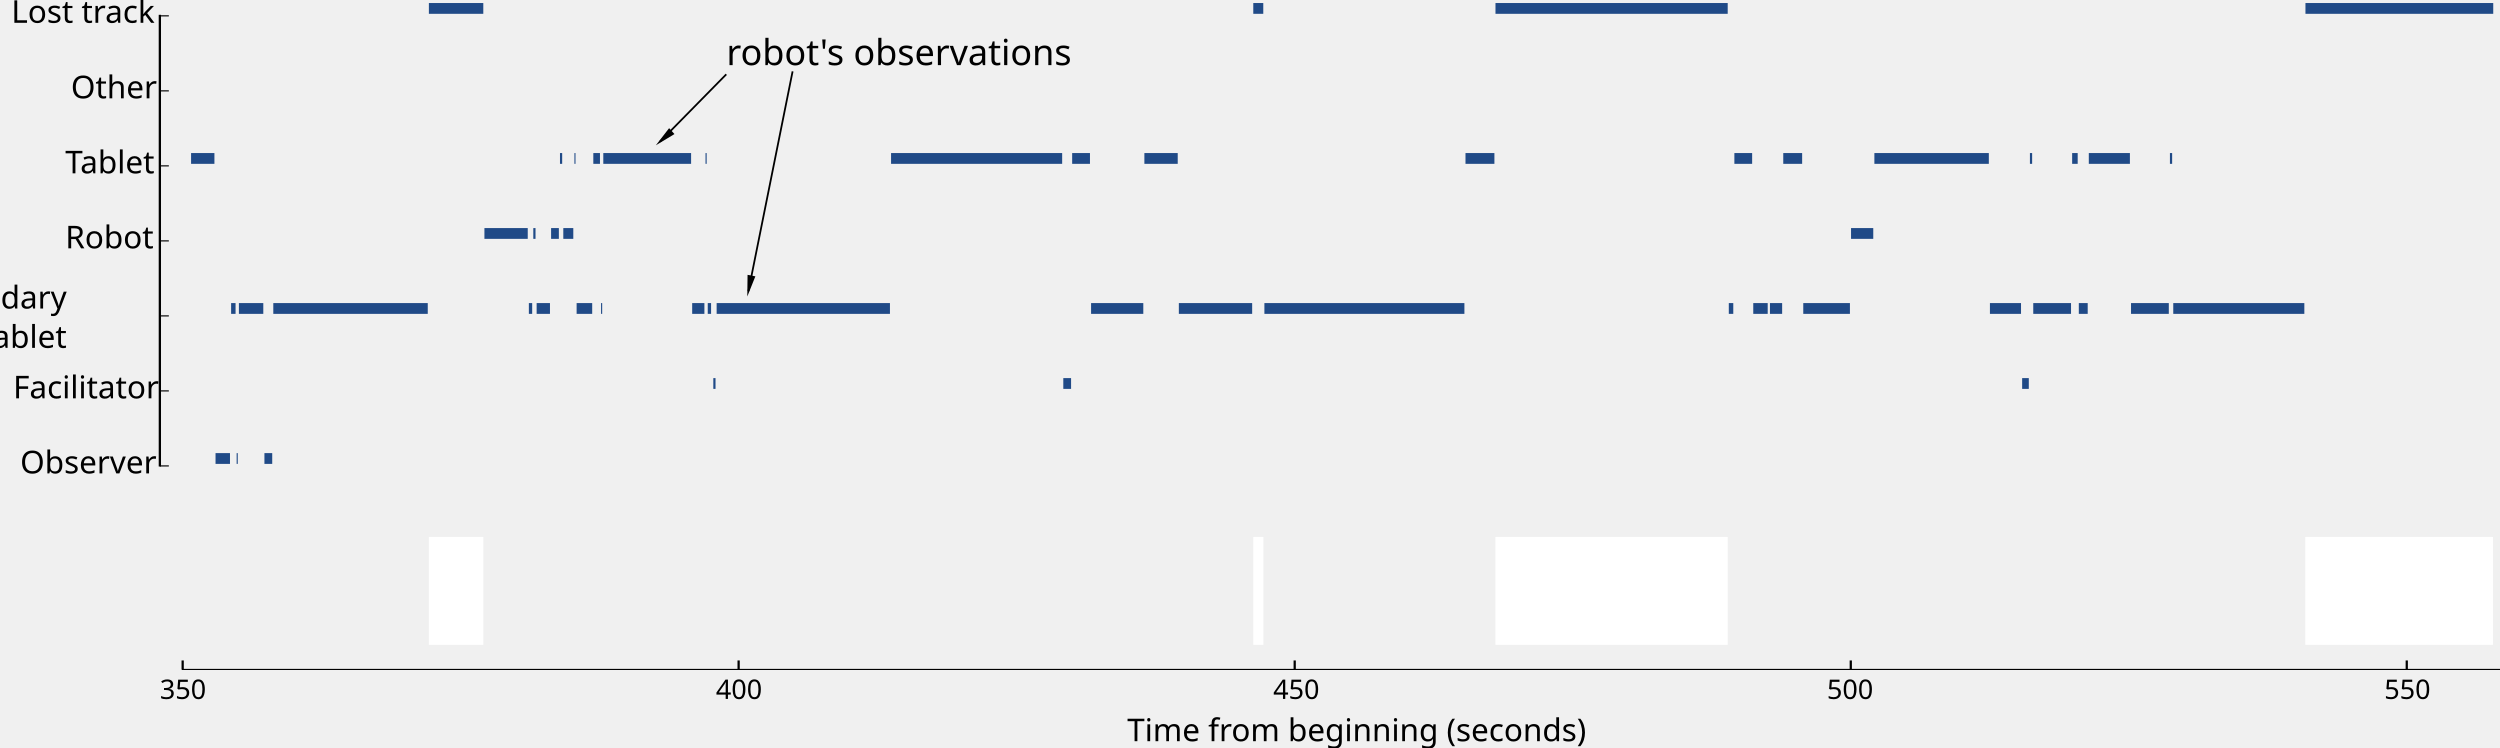
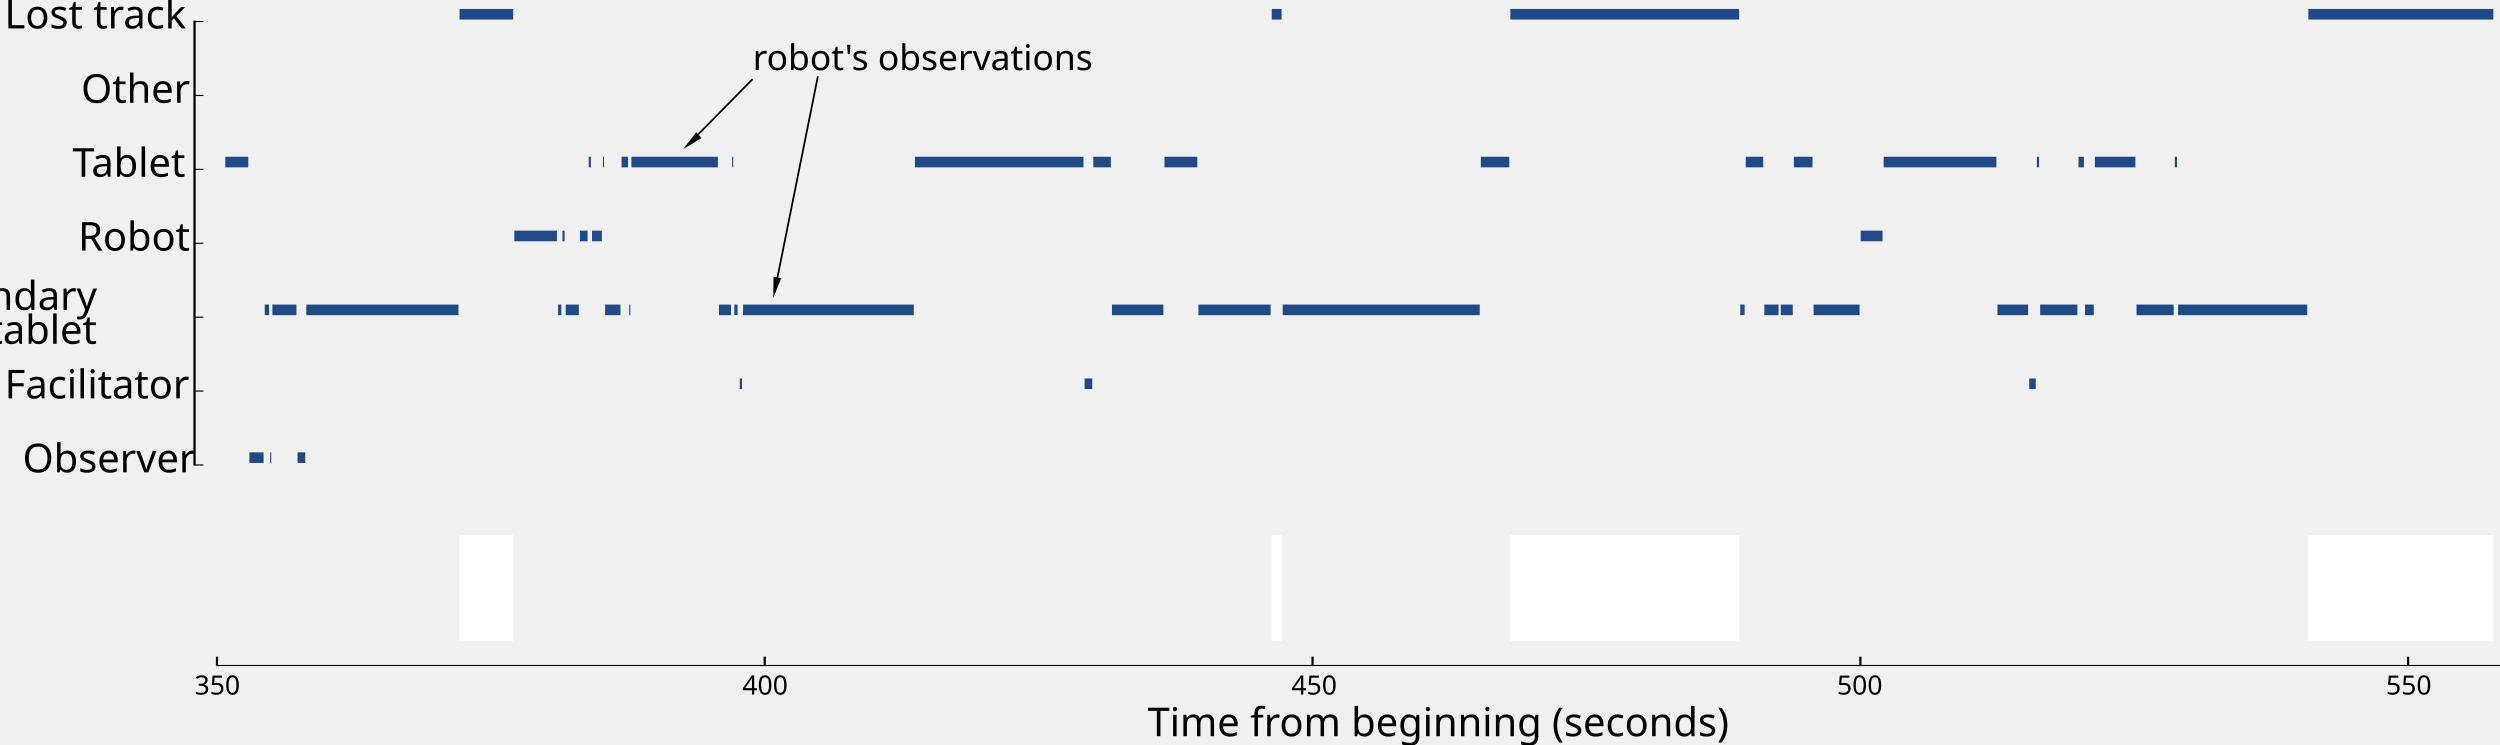
- <svg xmlns="http://www.w3.org/2000/svg" xmlns:ns1="http://www.openswatchbook.org/uri/2009/osb" id="svg2" version="1.1" xml:space="preserve" width="1390.63" height="415.924" viewBox="0 0 1390.63 415.924">
+ <svg xmlns="http://www.w3.org/2000/svg" xmlns:ns1="http://www.openswatchbook.org/uri/2009/osb" id="svg2" version="1.1" xml:space="preserve" width="1411.54" height="420.154" viewBox="0 0 1411.54 420.154">
  <defs id="defs6">
    <linearGradient id="linearGradient8344" ns1:paint="solid">
      <stop style="stop-color:#ffffff;stop-opacity:1;" offset="0" id="stop8346" />
    </linearGradient>
    <clipPath clipPathUnits="userSpaceOnUse" id="clipPath18">
      <path d="m 691.574,297.535 13962.9,0 0,3286.64 -13962.9,0 0,-3286.64 z" id="path20" />
    </clipPath>
    <clipPath clipPathUnits="userSpaceOnUse" id="clipPath30">
      <path d="m 0,3 14670,0 0,3834 L 0,3837 0,3 Z" id="path32" />
    </clipPath>
    <clipPath clipPathUnits="userSpaceOnUse" id="clipPath230">
      <path d="m 1026,3438 1409,0 0,1046 -1409,0 0,-1046 z" id="path232" />
    </clipPath>
    <clipPath clipPathUnits="userSpaceOnUse" id="clipPath242">
      <path d="m 0,1.531 14670,0 0,4484.24 -14670,0 L 0,1.531 Z" id="path244" />
    </clipPath>
    <clipPath id="clipPath4392" clipPathUnits="userSpaceOnUse">
      <path id="path4394" d="m 0,8 14662,0 0,3883 L 0,3891 0,8 Z" />
    </clipPath>
    <clipPath id="clipPath4404" clipPathUnits="userSpaceOnUse">
      <path id="path4406" d="m 815.898,407.164 13727.3,0 0,3235.32 -13727.3,0 0,-3235.32 z" />
    </clipPath>
    <clipPath id="clipPath4424" clipPathUnits="userSpaceOnUse">
      <path id="path4426" d="m 0,4.512 14670,0 0,3885.57 -14670,0 L 0,4.512 Z" />
    </clipPath>
    <clipPath clipPathUnits="userSpaceOnUse" id="clipPath18-7">
      <path d="m 691.574,297.535 13962.9,0 0,3286.64 -13962.9,0 0,-3286.64 z" id="path20-9" />
    </clipPath>
  </defs>
-   <g id="g10" transform="matrix(1.25,0,0,-1.25,26.82713,1332.442)">
+   <g id="g10" transform="matrix(1.25,0,0,-1.25,47.73748,1335.804)">
    <g id="g5452" transform="translate(216.7536,573.0174)" style="stroke-linecap:butt;stroke-linejoin:miter">
      <g id="g58" transform="matrix(1.000004,0,0,1.000004,-483.4744,161.7937)" style="stroke-linecap:butt;stroke-linejoin:miter">
        <text transform="scale(1,-1)" style="font-variant:normal;font-weight:normal;font-size:12px;font-family:'Liberation Sans';-inkscape-font-specification:LiberationSans;writing-mode:lr-tb;fill:#000000;fill-opacity:1;fill-rule:nonzero;stroke:none;stroke-linecap:butt;stroke-linejoin:miter" id="text60" x="563.823" y="-20.115">
-           <tspan id="tspan62" x="563.823" y="-20.115" style="-inkscape-font-specification:'FlamaLight Medium';font-family:FlamaLight;font-weight:500;font-style:normal;font-stretch:normal;font-variant:normal">400</tspan>
+           <tspan id="tspan62" x="563.823" y="-20.115" style="font-style:normal;font-variant:normal;font-weight:500;font-stretch:normal;font-family:FlamaLight;-inkscape-font-specification:'FlamaLight Medium'">400</tspan>
        </text>
      </g>
      <g id="g68" transform="matrix(1.000004,0,0,1.000004,-235.4744,161.7937)" style="stroke-linecap:butt;stroke-linejoin:miter">
        <text transform="scale(1,-1)" style="font-variant:normal;font-weight:normal;font-size:12px;font-family:'Liberation Sans';-inkscape-font-specification:LiberationSans;writing-mode:lr-tb;fill:#000000;fill-opacity:1;fill-rule:nonzero;stroke:none;stroke-linecap:butt;stroke-linejoin:miter" id="text70" x="810.258" y="-20.115">
-           <tspan id="tspan72" x="810.258" y="-20.115" style="-inkscape-font-specification:'FlamaLight Medium';font-family:FlamaLight;font-weight:500;font-style:normal;font-stretch:normal;font-variant:normal">500</tspan>
+           <tspan id="tspan72" x="810.258" y="-20.115" style="font-style:normal;font-variant:normal;font-weight:500;font-stretch:normal;font-family:FlamaLight;-inkscape-font-specification:'FlamaLight Medium'">500</tspan>
        </text>
      </g>
      <g transform="matrix(1.000004,0,0,1.000004,485.4226,-117.1851)" id="g4738-5" style="stroke-linecap:butt;stroke-linejoin:miter">
        <text id="text4740-3" style="font-variant:normal;font-weight:normal;font-size:12px;font-family:'Liberation Sans';-inkscape-font-specification:LiberationSans;writing-mode:lr-tb;fill:#000000;fill-opacity:1;fill-rule:nonzero;stroke:none;stroke-linecap:butt;stroke-linejoin:miter" transform="scale(1,-1)" x="-222.016" y="-280.286">
-           <tspan id="tspan4742-4" x="-222.016" y="-280.286" style="font-size:14px;stroke-linecap:butt;stroke-linejoin:miter;-inkscape-font-specification:'FlamaLight Medium';font-family:FlamaLight;font-weight:500;font-style:normal;font-stretch:normal;font-variant:normal">Time from beginning (seconds)</tspan>
+           <tspan id="tspan4742-4" x="-222.016" y="-280.286" style="font-style:normal;font-variant:normal;font-weight:500;font-stretch:normal;font-size:18px;font-family:FlamaLight;-inkscape-font-specification:'FlamaLight Medium';stroke-linecap:butt;stroke-linejoin:miter">Time from beginning (seconds)</tspan>
        </text>
      </g>
      <g id="g6581" transform="matrix(3.992564,0,0,1,-1246.768,0)" style="stroke-linecap:butt;stroke-linejoin:miter">
        <path id="path54" style="fill:none;stroke:#000000;stroke-width:0.25;stroke-linecap:butt;stroke-linejoin:miter;stroke-miterlimit:10;stroke-dasharray:none;stroke-opacity:1" d="m 334.933,195.035 0,4" />
        <path id="path184" style="fill:none;stroke:#000000;stroke-width:0.5;stroke-linecap:butt;stroke-linejoin:miter;stroke-miterlimit:10;stroke-dasharray:none;stroke-opacity:1" d="m 272.878,195.035 258.374,0" />
        <path d="m 458.891,195.035 0,4" style="fill:none;stroke:#000000;stroke-width:0.25;stroke-linecap:butt;stroke-linejoin:miter;stroke-miterlimit:10;stroke-dasharray:none;stroke-opacity:1" id="path6592" />
        <path d="m 396.912,195.035 0,4" style="fill:none;stroke:#000000;stroke-width:0.25;stroke-linecap:butt;stroke-linejoin:miter;stroke-miterlimit:10;stroke-dasharray:none;stroke-opacity:1" id="path6594" />
        <path id="path6602" style="fill:none;stroke:#000000;stroke-width:0.25;stroke-linecap:butt;stroke-linejoin:miter;stroke-miterlimit:10;stroke-dasharray:none;stroke-opacity:1" d="m 520.859,195.035 0,4" />
        <path d="m 272.967,195.035 0,4" style="fill:none;stroke:#000000;stroke-width:0.25;stroke-linecap:butt;stroke-linejoin:miter;stroke-miterlimit:10;stroke-dasharray:none;stroke-opacity:1" id="path6612" />
      </g>
      <g transform="matrix(1.000004,0,0,1.000004,-238.6744,161.7937)" id="g6596" style="stroke-linecap:butt;stroke-linejoin:miter">
        <text y="-20.115" x="567.023" id="text6598" style="font-variant:normal;font-weight:normal;font-size:12px;font-family:'Liberation Sans';-inkscape-font-specification:LiberationSans;writing-mode:lr-tb;fill:#000000;fill-opacity:1;fill-rule:nonzero;stroke:none;stroke-linecap:butt;stroke-linejoin:miter" transform="scale(1,-1)">
-           <tspan id="tspan6600" x="567.023" y="-20.115" style="-inkscape-font-specification:'FlamaLight Medium';font-family:FlamaLight;font-weight:500;font-style:normal;font-stretch:normal;font-variant:normal">450</tspan>
+           <tspan id="tspan6600" x="567.023" y="-20.115" style="font-style:normal;font-variant:normal;font-weight:500;font-stretch:normal;font-family:FlamaLight;-inkscape-font-specification:'FlamaLight Medium'">450</tspan>
        </text>
      </g>
      <g transform="matrix(1.000004,0,0,1.000004,12.52556,161.7937)" id="g6606" style="stroke-linecap:butt;stroke-linejoin:miter">
        <text y="-20.115" x="810.258" id="text6608" style="font-variant:normal;font-weight:normal;font-size:12px;font-family:'Liberation Sans';-inkscape-font-specification:LiberationSans;writing-mode:lr-tb;fill:#000000;fill-opacity:1;fill-rule:nonzero;stroke:none;stroke-linecap:butt;stroke-linejoin:miter" transform="scale(1,-1)">
-           <tspan y="-20.115" x="810.258" id="tspan6610" style="-inkscape-font-specification:'FlamaLight Medium';font-family:FlamaLight;font-weight:500;font-style:normal;font-stretch:normal;font-variant:normal">550</tspan>
+           <tspan y="-20.115" x="810.258" id="tspan6610" style="font-style:normal;font-variant:normal;font-weight:500;font-stretch:normal;font-family:FlamaLight;-inkscape-font-specification:'FlamaLight Medium'">550</tspan>
        </text>
      </g>
      <g transform="matrix(1.000004,0,0,1.000004,-730.9007,161.7937)" id="g6616" style="stroke-linecap:butt;stroke-linejoin:miter">
        <text y="-20.115" x="563.823" id="text6618" style="font-variant:normal;font-weight:normal;font-size:12px;font-family:'Liberation Sans';-inkscape-font-specification:LiberationSans;writing-mode:lr-tb;fill:#000000;fill-opacity:1;fill-rule:nonzero;stroke:none;stroke-linecap:butt;stroke-linejoin:miter" transform="scale(1,-1)">
-           <tspan y="-20.115" x="563.823" id="tspan6620" style="-inkscape-font-specification:'FlamaLight Medium';font-family:FlamaLight;font-weight:500;font-style:normal;font-stretch:normal;font-variant:normal">350</tspan>
+           <tspan y="-20.115" x="563.823" id="tspan6620" style="font-style:normal;font-variant:normal;font-weight:500;font-stretch:normal;font-family:FlamaLight;-inkscape-font-specification:'FlamaLight Medium'">350</tspan>
        </text>
      </g>
    </g>
    <g id="g4710" transform="matrix(0.111725,0,0,0.111725,-170.9735,56.67052)" style="stroke-linecap:butt;stroke-linejoin:miter">
      <path id="path4712" style="fill:none;stroke:#000000;stroke-width:4.566;stroke-linecap:butt;stroke-linejoin:miter;stroke-miterlimit:10;stroke-dasharray:none;stroke-opacity:1" d="m 1974.937,7177.848 35.801,0" />
-       <g transform="matrix(8.95058,0,0,8.95058,1245.079,5535.808)" id="g4714" style="stroke-linecap:butt;stroke-linejoin:miter">
+       <g transform="matrix(8.95058,0,0,8.95058,1106.397,5535.808)" id="g4714" style="stroke-linecap:butt;stroke-linejoin:miter">
        <text id="text4716" style="font-variant:normal;font-weight:normal;font-size:12px;font-family:'Liberation Sans';-inkscape-font-specification:LiberationSans;writing-mode:lr-tb;fill:#000000;fill-opacity:1;fill-rule:nonzero;stroke:none;stroke-linecap:butt;stroke-linejoin:miter" transform="matrix(1,0,0,-1,19.3672,180.143)">
-           <tspan id="tspan4718" x="0" y="0" style="font-size:14px;stroke-linecap:butt;stroke-linejoin:miter;-inkscape-font-specification:'FlamaLight Medium';font-family:FlamaLight;font-weight:500;font-style:normal;font-stretch:normal;font-variant:normal">Observer</tspan>
+           <tspan id="tspan4718" x="0" y="0" style="font-style:normal;font-variant:normal;font-weight:500;font-stretch:normal;font-size:18px;font-family:FlamaLight;-inkscape-font-specification:'FlamaLight Medium';stroke-linecap:butt;stroke-linejoin:miter">Observer</tspan>
        </text>
      </g>
      <path id="path4720" style="fill:none;stroke:#000000;stroke-width:4.566;stroke-linecap:butt;stroke-linejoin:miter;stroke-miterlimit:10;stroke-dasharray:none;stroke-opacity:1" d="m 1974.937,7476.648 35.801,0" />
      <g transform="matrix(8.95058,0,0,8.95058,1245.569,5535.808)" id="g4722" style="stroke-linecap:butt;stroke-linejoin:miter">
-         <text id="text4724" style="font-variant:normal;font-weight:normal;font-size:12px;font-family:'Liberation Sans';-inkscape-font-specification:LiberationSans;writing-mode:lr-tb;fill:#000000;fill-opacity:1;fill-rule:nonzero;stroke:none;stroke-linecap:butt;stroke-linejoin:miter" transform="matrix(1,0,0,-1,16.1953,213.523)">
-           <tspan id="tspan4726" x="0" y="0" style="font-size:14px;stroke-linecap:butt;stroke-linejoin:miter;-inkscape-font-specification:'FlamaLight Medium';font-family:FlamaLight;font-weight:500;font-style:normal;font-stretch:normal;font-variant:normal">Facilitator</tspan>
+         <text id="text4724" style="font-variant:normal;font-weight:normal;font-size:12px;font-family:'Liberation Sans';-inkscape-font-specification:LiberationSans;writing-mode:lr-tb;fill:#000000;fill-opacity:1;fill-rule:nonzero;stroke:none;stroke-linecap:butt;stroke-linejoin:miter" transform="scale(1,-1)" x="-4.268" y="-213.523">
+           <tspan id="tspan4726" x="-4.268" y="-213.523" style="font-style:normal;font-variant:normal;font-weight:500;font-stretch:normal;font-size:18px;font-family:FlamaLight;-inkscape-font-specification:'FlamaLight Medium';stroke-linecap:butt;stroke-linejoin:miter">Facilitator</tspan>
        </text>
      </g>
      <path id="path4728" style="fill:none;stroke:#000000;stroke-width:4.566;stroke-linecap:butt;stroke-linejoin:miter;stroke-miterlimit:10;stroke-dasharray:none;stroke-opacity:1" d="m 1974.937,7775.408 35.801,0" />
-       <g transform="matrix(8.95058,0,0,8.95058,1271.157,5535.808)" id="g4730" style="stroke-linecap:butt;stroke-linejoin:miter">
-         <text id="text4732" style="font-variant:normal;font-weight:normal;font-size:12px;font-family:'Liberation Sans';-inkscape-font-specification:LiberationSans;writing-mode:lr-tb;fill:#000000;fill-opacity:1;fill-rule:nonzero;stroke:none;stroke-linecap:butt;stroke-linejoin:miter" transform="scale(1,-1)" x="73.848" y="-253.503">
-           <tspan id="tspan4734" x="73.848" style="font-size:14px;text-align:end;text-anchor:end;stroke-linecap:butt;stroke-linejoin:miter;-inkscape-font-specification:'FlamaLight Medium';font-family:FlamaLight;font-weight:500;font-style:normal;font-stretch:normal;font-variant:normal" y="-253.503">Secondary</tspan>
-           <tspan id="tspan14792" x="73.848" y="-236.003" style="font-size:14px;text-align:end;text-anchor:end;stroke-linecap:butt;stroke-linejoin:miter;-inkscape-font-specification:'FlamaLight Medium';font-family:FlamaLight;font-weight:500;font-style:normal;font-stretch:normal;font-variant:normal">tablet</tspan>
-           <tspan y="-253.503" x="-56.283 -48.663" id="tspan14790" style="font-size:14px;text-align:end;text-anchor:end;stroke-linecap:butt;stroke-linejoin:miter;-inkscape-font-specification:'FlamaLight Medium';font-family:FlamaLight;font-weight:500;font-style:normal;font-stretch:normal;font-variant:normal" />
+       <g transform="matrix(8.95058,0,0,8.95058,1247.589,5535.808)" id="g4730" style="stroke-linecap:butt;stroke-linejoin:miter">
+         <text id="text4732" style="font-variant:normal;font-weight:normal;font-size:12px;line-height:85%;font-family:'Liberation Sans';-inkscape-font-specification:LiberationSans;writing-mode:lr-tb;fill:#000000;fill-opacity:1;fill-rule:nonzero;stroke:none;stroke-linecap:butt;stroke-linejoin:miter" transform="scale(1,-1)" x="73.848" y="-253.503">
+           <tspan id="tspan4734" x="73.848" style="font-style:normal;font-variant:normal;font-weight:500;font-stretch:normal;font-size:18px;line-height:85%;font-family:FlamaLight;-inkscape-font-specification:'FlamaLight Medium';text-align:end;text-anchor:end;stroke-linecap:butt;stroke-linejoin:miter" y="-253.503">Secondary</tspan>
+           <tspan id="tspan14792" x="73.848" y="-238.203" style="font-style:normal;font-variant:normal;font-weight:500;font-stretch:normal;font-size:18px;line-height:85%;font-family:FlamaLight;-inkscape-font-specification:'FlamaLight Medium';text-align:end;text-anchor:end;stroke-linecap:butt;stroke-linejoin:miter">tablet</tspan>
+           <tspan y="-253.503" x="-56.283 -48.663" id="tspan14790" style="font-style:normal;font-variant:normal;font-weight:500;font-stretch:normal;font-size:18px;line-height:85%;font-family:FlamaLight;-inkscape-font-specification:'FlamaLight Medium';text-align:end;text-anchor:end;stroke-linecap:butt;stroke-linejoin:miter" />
        </text>
      </g>
      <path id="path4736" style="fill:none;stroke:#000000;stroke-width:4.566;stroke-linecap:butt;stroke-linejoin:miter;stroke-miterlimit:10;stroke-dasharray:none;stroke-opacity:1" d="m 1974.937,8074.168 35.801,0" />
-       <g transform="matrix(8.95058,0,0,8.95058,1236.736,5535.808)" id="g4738" style="stroke-linecap:butt;stroke-linejoin:miter">
+       <g transform="matrix(8.95058,0,0,8.95058,1142.994,5535.808)" id="g4738" style="stroke-linecap:butt;stroke-linejoin:miter">
        <text id="text4740" style="font-variant:normal;font-weight:normal;font-size:12px;font-family:'Liberation Sans';-inkscape-font-specification:LiberationSans;writing-mode:lr-tb;fill:#000000;fill-opacity:1;fill-rule:nonzero;stroke:none;stroke-linecap:butt;stroke-linejoin:miter" transform="matrix(1,0,0,-1,40.3832,280.286)">
-           <tspan id="tspan4742" x="0" y="0" style="font-size:14px;stroke-linecap:butt;stroke-linejoin:miter;-inkscape-font-specification:'FlamaLight Medium';font-family:FlamaLight;font-weight:500;font-style:normal;font-stretch:normal;font-variant:normal">Robot</tspan>
+           <tspan id="tspan4742" x="0" y="0" style="font-style:normal;font-variant:normal;font-weight:500;font-stretch:normal;font-size:18px;font-family:FlamaLight;-inkscape-font-specification:'FlamaLight Medium';stroke-linecap:butt;stroke-linejoin:miter">Robot</tspan>
        </text>
      </g>
      <path id="path4744" style="fill:none;stroke:#000000;stroke-width:4.566;stroke-linecap:butt;stroke-linejoin:miter;stroke-miterlimit:10;stroke-dasharray:none;stroke-opacity:1" d="m 1974.937,8372.968 35.801,0" />
-       <g transform="matrix(8.95058,0,0,8.95058,1255.342,5535.808)" id="g4746" style="stroke-linecap:butt;stroke-linejoin:miter">
+       <g transform="matrix(8.95058,0,0,8.95058,1138.314,5535.808)" id="g4746" style="stroke-linecap:butt;stroke-linejoin:miter">
        <text id="text4748" style="font-variant:normal;font-weight:normal;font-size:12px;font-family:'Liberation Sans';-inkscape-font-specification:LiberationSans;writing-mode:lr-tb;fill:#000000;fill-opacity:1;fill-rule:nonzero;stroke:none;stroke-linecap:butt;stroke-linejoin:miter" transform="matrix(1,0,0,-1,38.3045,313.667)">
-           <tspan id="tspan4750" style="font-size:14px;stroke-linecap:butt;stroke-linejoin:miter;-inkscape-font-specification:'FlamaLight Medium';font-family:FlamaLight;font-weight:500;font-style:normal;font-stretch:normal;font-variant:normal" x="0" y="0">Tablet</tspan>
+           <tspan id="tspan4750" style="font-style:normal;font-variant:normal;font-weight:500;font-stretch:normal;font-size:18px;font-family:FlamaLight;-inkscape-font-specification:'FlamaLight Medium';stroke-linecap:butt;stroke-linejoin:miter" x="0" y="0">Tablet</tspan>
        </text>
      </g>
      <path id="path4752" style="fill:none;stroke:#000000;stroke-width:4.566;stroke-linecap:butt;stroke-linejoin:miter;stroke-miterlimit:10;stroke-dasharray:none;stroke-opacity:1" d="m 1974.937,8671.718 35.801,0" />
-       <g transform="matrix(8.95058,0,0,8.95058,1259.274,5535.808)" id="g4754" style="stroke-linecap:butt;stroke-linejoin:miter">
+       <g transform="matrix(8.95058,0,0,8.95058,1155.065,5535.808)" id="g4754" style="stroke-linecap:butt;stroke-linejoin:miter">
        <text id="text4756" style="font-variant:normal;font-weight:normal;font-size:12px;font-family:'Liberation Sans';-inkscape-font-specification:LiberationSans;writing-mode:lr-tb;fill:#000000;fill-opacity:1;fill-rule:nonzero;stroke:none;stroke-linecap:butt;stroke-linejoin:miter" transform="matrix(1,0,0,-1,40.3671,347.049)">
-           <tspan id="tspan4758" style="font-size:14px;stroke-linecap:butt;stroke-linejoin:miter;-inkscape-font-specification:'FlamaLight Medium';font-family:FlamaLight;font-weight:500;font-style:normal;font-stretch:normal;font-variant:normal" x="0" y="0">Other</tspan>
+           <tspan id="tspan4758" style="font-style:normal;font-variant:normal;font-weight:500;font-stretch:normal;font-size:18px;font-family:FlamaLight;-inkscape-font-specification:'FlamaLight Medium';stroke-linecap:butt;stroke-linejoin:miter" x="0" y="0">Other</tspan>
        </text>
      </g>
      <path id="path4760" style="fill:none;stroke:#000000;stroke-width:4.566;stroke-linecap:butt;stroke-linejoin:miter;stroke-miterlimit:10;stroke-dasharray:none;stroke-opacity:1" d="m 1974.937,8970.518 35.801,0" />
      <path id="path4768" style="fill:none;stroke:#000000;stroke-width:9.132;stroke-linecap:butt;stroke-linejoin:miter;stroke-miterlimit:10;stroke-dasharray:none;stroke-opacity:1" d="m 1974.937,7175.51 0,1799.161" />
-       <g id="g4770" transform="matrix(8.95058,0,0,8.95058,1225.057,5836.546)" style="stroke-linecap:butt;stroke-linejoin:miter">
+       <g id="g4770" transform="matrix(8.95058,0,0,8.95058,1048.276,5836.546)" style="stroke-linecap:butt;stroke-linejoin:miter">
        <text transform="scale(1,-1)" style="font-variant:normal;font-weight:normal;font-size:12px;font-family:'Liberation Sans';-inkscape-font-specification:LiberationSans;writing-mode:lr-tb;fill:#000000;fill-opacity:1;fill-rule:nonzero;stroke:none;stroke-linecap:butt;stroke-linejoin:miter" id="text4772" x="17.68" y="-347.049">
-           <tspan style="font-style:normal;font-variant:normal;font-weight:500;font-stretch:normal;font-size:14px;font-family:FlamaLight;-inkscape-font-specification:'FlamaLight Medium';stroke-linecap:butt;stroke-linejoin:miter" id="tspan4774" x="17.68" y="-347.049">Lost track</tspan>
+           <tspan style="font-style:normal;font-variant:normal;font-weight:500;font-stretch:normal;font-size:18px;font-family:FlamaMedium;-inkscape-font-specification:'FlamaMedium Medium';stroke-linecap:butt;stroke-linejoin:miter" id="tspan4774" x="17.68" y="-347.049">Lost track</tspan>
        </text>
      </g>
    </g>
    <path style="fill:none;stroke:#204a87;stroke-width:4.8;stroke-linecap:butt;stroke-linejoin:miter;stroke-miterlimit:8;stroke-dasharray:none;stroke-opacity:1" d="m 169.39,1062.205 24.217,0 -24.217,0 z" id="path6834" />
    <path style="fill:none;stroke:#204a87;stroke-width:4.8;stroke-linecap:butt;stroke-linejoin:miter;stroke-miterlimit:8;stroke-dasharray:none;stroke-opacity:1" d="m 536.251,1062.205 4.448,0 -4.448,0 z" id="path6832" />
    <path style="fill:none;stroke:#204a87;stroke-width:4.8;stroke-linecap:butt;stroke-linejoin:miter;stroke-miterlimit:8;stroke-dasharray:none;stroke-opacity:1" d="m 644.031,1062.205 103.339,0 -103.339,0 z" id="path6830" />
    <path style="fill:none;stroke:#204a87;stroke-width:4.8;stroke-linecap:butt;stroke-linejoin:miter;stroke-miterlimit:8;stroke-dasharray:none;stroke-opacity:1" d="m 1004.472,1062.205 83.563,0 -83.563,0 z" id="path6828" />
    <path style="fill:none;stroke:#204a87;stroke-width:4.8;stroke-linecap:butt;stroke-linejoin:miter;stroke-miterlimit:8;stroke-dasharray:none;stroke-opacity:1" d="m 63.568,995.444 10.387,0 -10.387,0 z" id="path6826" />
    <path style="fill:none;stroke:#204a87;stroke-width:4.8;stroke-linecap:butt;stroke-linejoin:miter;stroke-miterlimit:8;stroke-dasharray:none;stroke-opacity:1" d="m 227.731,995.444 0.979,0 -0.979,0 z" id="path6824" />
    <path style="fill:none;stroke:#204a87;stroke-width:4.8;stroke-linecap:butt;stroke-linejoin:miter;stroke-miterlimit:8;stroke-dasharray:none;stroke-opacity:1" d="m 234.157,995.444 0.48,0 -0.48,0 z" id="path6822" />
    <path style="fill:none;stroke:#204a87;stroke-width:4.8;stroke-linecap:butt;stroke-linejoin:miter;stroke-miterlimit:8;stroke-dasharray:none;stroke-opacity:1" d="m 242.566,995.444 2.957,0 -2.957,0 z" id="path6820" />
    <path style="fill:none;stroke:#204a87;stroke-width:4.8;stroke-linecap:butt;stroke-linejoin:miter;stroke-miterlimit:8;stroke-dasharray:none;stroke-opacity:1" d="m 247.008,995.444 39.071,0 -39.071,0 z" id="path6818" />
    <path style="fill:none;stroke:#204a87;stroke-width:4.8;stroke-linecap:butt;stroke-linejoin:miter;stroke-miterlimit:8;stroke-dasharray:none;stroke-opacity:1" d="m 292.498,995.444 0.505,0 -0.505,0 z" id="path6816" />
    <path style="fill:none;stroke:#204a87;stroke-width:4.8;stroke-linecap:butt;stroke-linejoin:miter;stroke-miterlimit:8;stroke-dasharray:none;stroke-opacity:1" d="m 375.063,995.444 76.139,0 -76.139,0 z" id="path6814" />
    <path style="fill:none;stroke:#204a87;stroke-width:4.8;stroke-linecap:butt;stroke-linejoin:miter;stroke-miterlimit:8;stroke-dasharray:none;stroke-opacity:1" d="m 455.651,995.444 7.923,0 -7.923,0 z" id="path6812" />
    <path style="fill:none;stroke:#204a87;stroke-width:4.8;stroke-linecap:butt;stroke-linejoin:miter;stroke-miterlimit:8;stroke-dasharray:none;stroke-opacity:1" d="m 487.791,995.444 14.835,0 -14.835,0 z" id="path6810" />
    <path style="fill:none;stroke:#204a87;stroke-width:4.8;stroke-linecap:butt;stroke-linejoin:miter;stroke-miterlimit:8;stroke-dasharray:none;stroke-opacity:1" d="m 630.687,995.444 12.864,0 -12.864,0 z" id="path6808" />
    <path style="fill:none;stroke:#204a87;stroke-width:4.8;stroke-linecap:butt;stroke-linejoin:miter;stroke-miterlimit:8;stroke-dasharray:none;stroke-opacity:1" d="m 750.339,995.444 7.904,0 -7.904,0 z" id="path6806" />
    <path style="fill:none;stroke:#204a87;stroke-width:4.8;stroke-linecap:butt;stroke-linejoin:miter;stroke-miterlimit:8;stroke-dasharray:none;stroke-opacity:1" d="m 772.093,995.444 8.403,0 -8.403,0 z" id="path6804" />
    <path style="fill:none;stroke:#204a87;stroke-width:4.8;stroke-linecap:butt;stroke-linejoin:miter;stroke-miterlimit:8;stroke-dasharray:none;stroke-opacity:1" d="m 812.642,995.444 50.924,0 -50.924,0 z" id="path6802" />
    <path style="fill:none;stroke:#204a87;stroke-width:4.8;stroke-linecap:butt;stroke-linejoin:miter;stroke-miterlimit:8;stroke-dasharray:none;stroke-opacity:1" d="m 881.857,995.444 0.986,0 -0.986,0 z" id="path6800" />
    <path style="fill:none;stroke:#204a87;stroke-width:4.8;stroke-linecap:butt;stroke-linejoin:miter;stroke-miterlimit:8;stroke-dasharray:none;stroke-opacity:1" d="m 900.647,995.444 2.464,0 -2.464,0 z" id="path6798" />
    <path style="fill:none;stroke:#204a87;stroke-width:4.8;stroke-linecap:butt;stroke-linejoin:miter;stroke-miterlimit:8;stroke-dasharray:none;stroke-opacity:1" d="m 908.058,995.444 18.291,0 -18.291,0 z" id="path6796" />
    <path style="fill:none;stroke:#204a87;stroke-width:4.8;stroke-linecap:butt;stroke-linejoin:miter;stroke-miterlimit:8;stroke-dasharray:none;stroke-opacity:1" d="m 944.16,995.444 0.986,0 -0.986,0 z" id="path6794" />
    <path style="fill:none;stroke:#204a87;stroke-width:4.8;stroke-linecap:butt;stroke-linejoin:miter;stroke-miterlimit:8;stroke-dasharray:none;stroke-opacity:1" d="m 194.107,962.061 19.277,0 -19.277,0 z" id="path6792" />
    <path style="fill:none;stroke:#204a87;stroke-width:4.8;stroke-linecap:butt;stroke-linejoin:miter;stroke-miterlimit:8;stroke-dasharray:none;stroke-opacity:1" d="m 215.86,962.061 0.986,0 -0.986,0 z" id="path6790" />
    <path style="fill:none;stroke:#204a87;stroke-width:4.8;stroke-linecap:butt;stroke-linejoin:miter;stroke-miterlimit:8;stroke-dasharray:none;stroke-opacity:1" d="m 223.776,962.061 3.456,0 -3.456,0 z" id="path6788" />
    <path style="fill:none;stroke:#204a87;stroke-width:4.8;stroke-linecap:butt;stroke-linejoin:miter;stroke-miterlimit:8;stroke-dasharray:none;stroke-opacity:1" d="m 229.21,962.061 4.448,0 -4.448,0 z" id="path6786" />
    <path style="fill:none;stroke:#204a87;stroke-width:4.8;stroke-linecap:butt;stroke-linejoin:miter;stroke-miterlimit:8;stroke-dasharray:none;stroke-opacity:1" d="m 802.255,962.061 9.888,0 -9.888,0 z" id="path6784" />
    <path style="fill:none;stroke:#204a87;stroke-width:4.8;stroke-linecap:butt;stroke-linejoin:miter;stroke-miterlimit:8;stroke-dasharray:none;stroke-opacity:1" d="m 81.385,928.682 1.978,0 -1.978,0 z" id="path6782" />
    <path style="fill:none;stroke:#204a87;stroke-width:4.8;stroke-linecap:butt;stroke-linejoin:miter;stroke-miterlimit:8;stroke-dasharray:none;stroke-opacity:1" d="m 84.847,928.682 10.861,0 -10.861,0 z" id="path6780" />
    <path style="fill:none;stroke:#204a87;stroke-width:4.8;stroke-linecap:butt;stroke-linejoin:miter;stroke-miterlimit:8;stroke-dasharray:none;stroke-opacity:1" d="m 100.156,928.682 68.734,0 -68.734,0 z" id="path6778" />
    <path style="fill:none;stroke:#204a87;stroke-width:4.8;stroke-linecap:butt;stroke-linejoin:miter;stroke-miterlimit:8;stroke-dasharray:none;stroke-opacity:1" d="m 213.882,928.682 1.478,0 -1.478,0 z" id="path6776" />
    <path style="fill:none;stroke:#204a87;stroke-width:4.8;stroke-linecap:butt;stroke-linejoin:miter;stroke-miterlimit:8;stroke-dasharray:none;stroke-opacity:1" d="m 217.345,928.682 5.926,0 -5.926,0 z" id="path6774" />
    <path style="fill:none;stroke:#204a87;stroke-width:4.8;stroke-linecap:butt;stroke-linejoin:miter;stroke-miterlimit:8;stroke-dasharray:none;stroke-opacity:1" d="m 235.136,928.682 6.931,0 -6.931,0 z" id="path6772" />
    <path style="fill:none;stroke:#204a87;stroke-width:4.8;stroke-linecap:butt;stroke-linejoin:miter;stroke-miterlimit:8;stroke-dasharray:none;stroke-opacity:1" d="m 246.01,928.682 0.499,0 -0.499,0 z" id="path6770" />
    <path style="fill:none;stroke:#204a87;stroke-width:4.8;stroke-linecap:butt;stroke-linejoin:miter;stroke-miterlimit:8;stroke-dasharray:none;stroke-opacity:1" d="m 286.559,928.682 5.44,0 -5.44,0 z" id="path6768" />
    <path style="fill:none;stroke:#204a87;stroke-width:4.8;stroke-linecap:butt;stroke-linejoin:miter;stroke-miterlimit:8;stroke-dasharray:none;stroke-opacity:1" d="m 293.484,928.682 1.485,0 -1.485,0 z" id="path6766" />
    <path style="fill:none;stroke:#204a87;stroke-width:4.8;stroke-linecap:butt;stroke-linejoin:miter;stroke-miterlimit:8;stroke-dasharray:none;stroke-opacity:1" d="m 297.445,928.682 77.119,0 -77.119,0 z" id="path6764" />
    <path style="fill:none;stroke:#204a87;stroke-width:4.8;stroke-linecap:butt;stroke-linejoin:miter;stroke-miterlimit:8;stroke-dasharray:none;stroke-opacity:1" d="m 464.072,928.682 23.238,0 -23.238,0 z" id="path6762" />
    <path style="fill:none;stroke:#204a87;stroke-width:4.8;stroke-linecap:butt;stroke-linejoin:miter;stroke-miterlimit:8;stroke-dasharray:none;stroke-opacity:1" d="m 503.125,928.682 32.627,0 -32.627,0 z" id="path6760" />
    <path style="fill:none;stroke:#204a87;stroke-width:4.8;stroke-linecap:butt;stroke-linejoin:miter;stroke-miterlimit:8;stroke-dasharray:none;stroke-opacity:1" d="m 541.198,928.682 89.003,0 -89.003,0 z" id="path6758" />
    <path style="fill:none;stroke:#204a87;stroke-width:4.8;stroke-linecap:butt;stroke-linejoin:miter;stroke-miterlimit:8;stroke-dasharray:none;stroke-opacity:1" d="m 747.856,928.682 1.996,0 -1.996,0 z" id="path6756" />
    <path style="fill:none;stroke:#204a87;stroke-width:4.8;stroke-linecap:butt;stroke-linejoin:miter;stroke-miterlimit:8;stroke-dasharray:none;stroke-opacity:1" d="m 758.742,928.682 6.426,0 -6.426,0 z" id="path6754" />
    <path style="fill:none;stroke:#204a87;stroke-width:4.8;stroke-linecap:butt;stroke-linejoin:miter;stroke-miterlimit:8;stroke-dasharray:none;stroke-opacity:1" d="m 766.166,928.682 5.427,0 -5.427,0 z" id="path6752" />
    <path style="fill:none;stroke:#204a87;stroke-width:4.8;stroke-linecap:butt;stroke-linejoin:miter;stroke-miterlimit:8;stroke-dasharray:none;stroke-opacity:1" d="m 780.995,928.682 20.761,0 -20.761,0 z" id="path6750" />
    <path style="fill:none;stroke:#204a87;stroke-width:4.8;stroke-linecap:butt;stroke-linejoin:miter;stroke-miterlimit:8;stroke-dasharray:none;stroke-opacity:1" d="m 864.059,928.682 13.837,0 -13.837,0 z" id="path6748" />
    <path style="fill:none;stroke:#204a87;stroke-width:4.8;stroke-linecap:butt;stroke-linejoin:miter;stroke-miterlimit:8;stroke-dasharray:none;stroke-opacity:1" d="m 883.342,928.682 16.806,0 -16.806,0 z" id="path6746" />
    <path style="fill:none;stroke:#204a87;stroke-width:4.8;stroke-linecap:butt;stroke-linejoin:miter;stroke-miterlimit:8;stroke-dasharray:none;stroke-opacity:1" d="m 903.61,928.682 3.961,0 -3.961,0 z" id="path6744" />
    <path style="fill:none;stroke:#204a87;stroke-width:4.8;stroke-linecap:butt;stroke-linejoin:miter;stroke-miterlimit:8;stroke-dasharray:none;stroke-opacity:1" d="m 926.848,928.682 16.812,0 -16.812,0 z" id="path6742" />
    <path style="fill:none;stroke:#204a87;stroke-width:4.8;stroke-linecap:butt;stroke-linejoin:miter;stroke-miterlimit:8;stroke-dasharray:none;stroke-opacity:1" d="m 945.644,928.682 58.329,0 -58.329,0 z" id="path6740" />
    <path style="fill:none;stroke:#204a87;stroke-width:4.8;stroke-linecap:butt;stroke-linejoin:miter;stroke-miterlimit:8;stroke-dasharray:none;stroke-opacity:1" d="m 295.967,895.299 0.98,0 -0.98,0 z" id="path6738" />
    <path style="fill:none;stroke:#204a87;stroke-width:4.8;stroke-linecap:butt;stroke-linejoin:miter;stroke-miterlimit:8;stroke-dasharray:none;stroke-opacity:1" d="m 451.708,895.299 3.462,0 -3.462,0 z" id="path6736" />
    <path style="fill:none;stroke:#204a87;stroke-width:4.8;stroke-linecap:butt;stroke-linejoin:miter;stroke-miterlimit:8;stroke-dasharray:none;stroke-opacity:1" d="m 878.395,895.299 2.963,0 -2.963,0 z" id="path6734" />
    <path style="fill:none;stroke:#204a87;stroke-width:4.8;stroke-linecap:butt;stroke-linejoin:miter;stroke-miterlimit:8;stroke-dasharray:none;stroke-opacity:1" d="m 74.454,861.919 6.426,0 -6.426,0 z" id="path6732" />
    <path style="fill:none;stroke:#204a87;stroke-width:4.8;stroke-linecap:butt;stroke-linejoin:miter;stroke-miterlimit:8;stroke-dasharray:none;stroke-opacity:1" d="m 83.843,861.919 0.499,0 -0.499,0 z" id="path6730" />
    <path style="fill:none;stroke:#204a87;stroke-width:4.8;stroke-linecap:butt;stroke-linejoin:miter;stroke-miterlimit:8;stroke-dasharray:none;stroke-opacity:1" d="m 96.208,861.919 3.469,0 -3.469,0 z" id="path6261" />
    <g style="fill:#ffffff;fill-opacity:1;stroke:none;stroke-width:48;stroke-miterlimit:8;stroke-dasharray:none" transform="translate(0,-259.2)" id="g8385">
      <g style="fill:#ffffff;fill-opacity:1;stroke:none" id="g8387">
        <rect style="color:#000000;clip-rule:nonzero;display:inline;overflow:visible;visibility:visible;opacity:1;isolation:auto;mix-blend-mode:normal;color-interpolation:sRGB;color-interpolation-filters:linearRGB;solid-color:#000000;solid-opacity:1;fill:#ffffff;fill-opacity:1;fill-rule:evenodd;stroke:none;stroke-width:0.8;stroke-linecap:butt;stroke-linejoin:miter;stroke-miterlimit:8;stroke-dasharray:none;stroke-dashoffset:27.6;stroke-opacity:1;color-rendering:auto;image-rendering:auto;shape-rendering:auto;text-rendering:auto;enable-background:accumulate" id="rect8389" width="24.238" height="48.003" x="169.387" y="-1086.203" transform="scale(1,-1)" />
        <rect transform="scale(1,-1)" y="-1086.203" x="536.234" height="48.003" width="4.507" id="rect8391" style="color:#000000;clip-rule:nonzero;display:inline;overflow:visible;visibility:visible;opacity:1;isolation:auto;mix-blend-mode:normal;color-interpolation:sRGB;color-interpolation-filters:linearRGB;solid-color:#000000;solid-opacity:1;fill:#ffffff;fill-opacity:1;fill-rule:evenodd;stroke:none;stroke-width:0.8;stroke-linecap:butt;stroke-linejoin:miter;stroke-miterlimit:8;stroke-dasharray:none;stroke-dashoffset:27.6;stroke-opacity:1;color-rendering:auto;image-rendering:auto;shape-rendering:auto;text-rendering:auto;enable-background:accumulate" />
        <rect style="color:#000000;clip-rule:nonzero;display:inline;overflow:visible;visibility:visible;opacity:1;isolation:auto;mix-blend-mode:normal;color-interpolation:sRGB;color-interpolation-filters:linearRGB;solid-color:#000000;solid-opacity:1;fill:#ffffff;fill-opacity:1;fill-rule:evenodd;stroke:none;stroke-width:0.8;stroke-linecap:butt;stroke-linejoin:miter;stroke-miterlimit:8;stroke-dasharray:none;stroke-dashoffset:27.6;stroke-opacity:1;color-rendering:auto;image-rendering:auto;shape-rendering:auto;text-rendering:auto;enable-background:accumulate" id="rect8393" width="103.383" height="48.003" x="644.009" y="-1086.203" transform="scale(1,-1)" />
        <rect transform="scale(1,-1)" y="-1086.203" x="1004.383" height="48.003" width="83.541" id="rect8395" style="color:#000000;clip-rule:nonzero;display:inline;overflow:visible;visibility:visible;opacity:1;isolation:auto;mix-blend-mode:normal;color-interpolation:sRGB;color-interpolation-filters:linearRGB;solid-color:#000000;solid-opacity:1;fill:#ffffff;fill-opacity:1;fill-rule:evenodd;stroke:none;stroke-width:0.8;stroke-linecap:butt;stroke-linejoin:miter;stroke-miterlimit:8;stroke-dasharray:none;stroke-dashoffset:27.6;stroke-opacity:1;color-rendering:auto;image-rendering:auto;shape-rendering:auto;text-rendering:auto;enable-background:accumulate" />
      </g>
    </g>
-     <text xml:space="preserve" style="font-style:normal;font-weight:normal;font-size:16px;line-height:125%;font-family:sans-serif;letter-spacing:0px;word-spacing:0px;fill:#000000;fill-opacity:1;stroke:none;stroke-width:1px;stroke-linecap:butt;stroke-linejoin:miter;stroke-opacity:1;" x="301.801" y="-1036.977" id="text4290" transform="scale(1,-1)">
-       <tspan id="tspan4292" x="301.801" y="-1036.977" style="font-style:normal;font-variant:normal;font-weight:normal;font-stretch:normal;font-family:FlamaLight;-inkscape-font-specification:FlamaLight;font-size:16px;">robot's observations</tspan>
+     <text xml:space="preserve" style="font-style:normal;font-weight:normal;font-size:16px;line-height:125%;font-family:sans-serif;letter-spacing:0px;word-spacing:0px;fill:#000000;fill-opacity:1;stroke:none;stroke-width:1px;stroke-linecap:butt;stroke-linejoin:miter;stroke-opacity:1" x="301.801" y="-1036.977" id="text4290" transform="scale(1,-1)">
+       <tspan id="tspan4292" x="301.801" y="-1036.977" style="font-style:normal;font-variant:normal;font-weight:normal;font-stretch:normal;font-size:16px;font-family:FlamaLight;-inkscape-font-specification:FlamaLight">robot's observations</tspan>
    </text>
    <g id="g4300" transform="matrix(0.037194,0.9993081,-0.9993081,0.037194,1363.314,700.1784)">
      <path id="path4295" d="m 295.404,1043.774 -98.452,16.008" style="fill:none;fill-rule:evenodd;stroke:#000000;stroke-width:0.8px;stroke-linecap:butt;stroke-linejoin:miter;stroke-opacity:1" />
      <path id="path4297" d="m 194.531,1060.199 9.643,0.238 -0.542,-3.497 z" style="color:#000000;clip-rule:nonzero;display:inline;overflow:visible;visibility:visible;opacity:1;isolation:auto;mix-blend-mode:normal;color-interpolation:sRGB;color-interpolation-filters:linearRGB;solid-color:#000000;solid-opacity:1;fill:#000000;fill-opacity:1;fill-rule:evenodd;stroke:none;stroke-width:1;stroke-linecap:butt;stroke-linejoin:miter;stroke-miterlimit:8;stroke-dasharray:none;stroke-dashoffset:27.6;stroke-opacity:1;color-rendering:auto;image-rendering:auto;shape-rendering:auto;text-rendering:auto;enable-background:accumulate" />
    </g>
    <g id="g4304" transform="matrix(0.6314387,0.7754258,-0.7754258,0.6314387,969.6625,181.0032)">
      <path style="fill:none;fill-rule:evenodd;stroke:#000000;stroke-width:0.8px;stroke-linecap:butt;stroke-linejoin:miter;stroke-opacity:1" d="m 238.819,1055.841 -41.867,3.942" id="path4306" />
      <path style="color:#000000;clip-rule:nonzero;display:inline;overflow:visible;visibility:visible;opacity:1;isolation:auto;mix-blend-mode:normal;color-interpolation:sRGB;color-interpolation-filters:linearRGB;solid-color:#000000;solid-opacity:1;fill:#000000;fill-opacity:1;fill-rule:evenodd;stroke:none;stroke-width:1;stroke-linecap:butt;stroke-linejoin:miter;stroke-miterlimit:8;stroke-dasharray:none;stroke-dashoffset:27.6;stroke-opacity:1;color-rendering:auto;image-rendering:auto;shape-rendering:auto;text-rendering:auto;enable-background:accumulate" d="m 194.531,1060.199 9.643,0.238 -0.542,-3.497 z" id="path4308" />
    </g>
-     <flowRoot xml:space="preserve" id="flowRoot4298" style="fill:black;stroke:none;stroke-opacity:1;stroke-width:1px;stroke-linejoin:miter;stroke-linecap:butt;fill-opacity:1;font-family:sans-serif;font-style:normal;font-weight:normal;font-size:40px;line-height:125%;letter-spacing:0px;word-spacing:0px">
+     <flowRoot xml:space="preserve" id="flowRoot4298" style="font-style:normal;font-weight:normal;font-size:40px;line-height:125%;font-family:sans-serif;letter-spacing:0px;word-spacing:0px;fill:#000000;fill-opacity:1;stroke:none;stroke-width:1px;stroke-linecap:butt;stroke-linejoin:miter;stroke-opacity:1">
      <flowRegion id="flowRegion4300">
        <rect id="rect4302" width="176.562" height="485.546" x="-59.905" y="-63.316" />
      </flowRegion>
      <flowPara id="flowPara4304" />
    </flowRoot>
  </g>
</svg>
